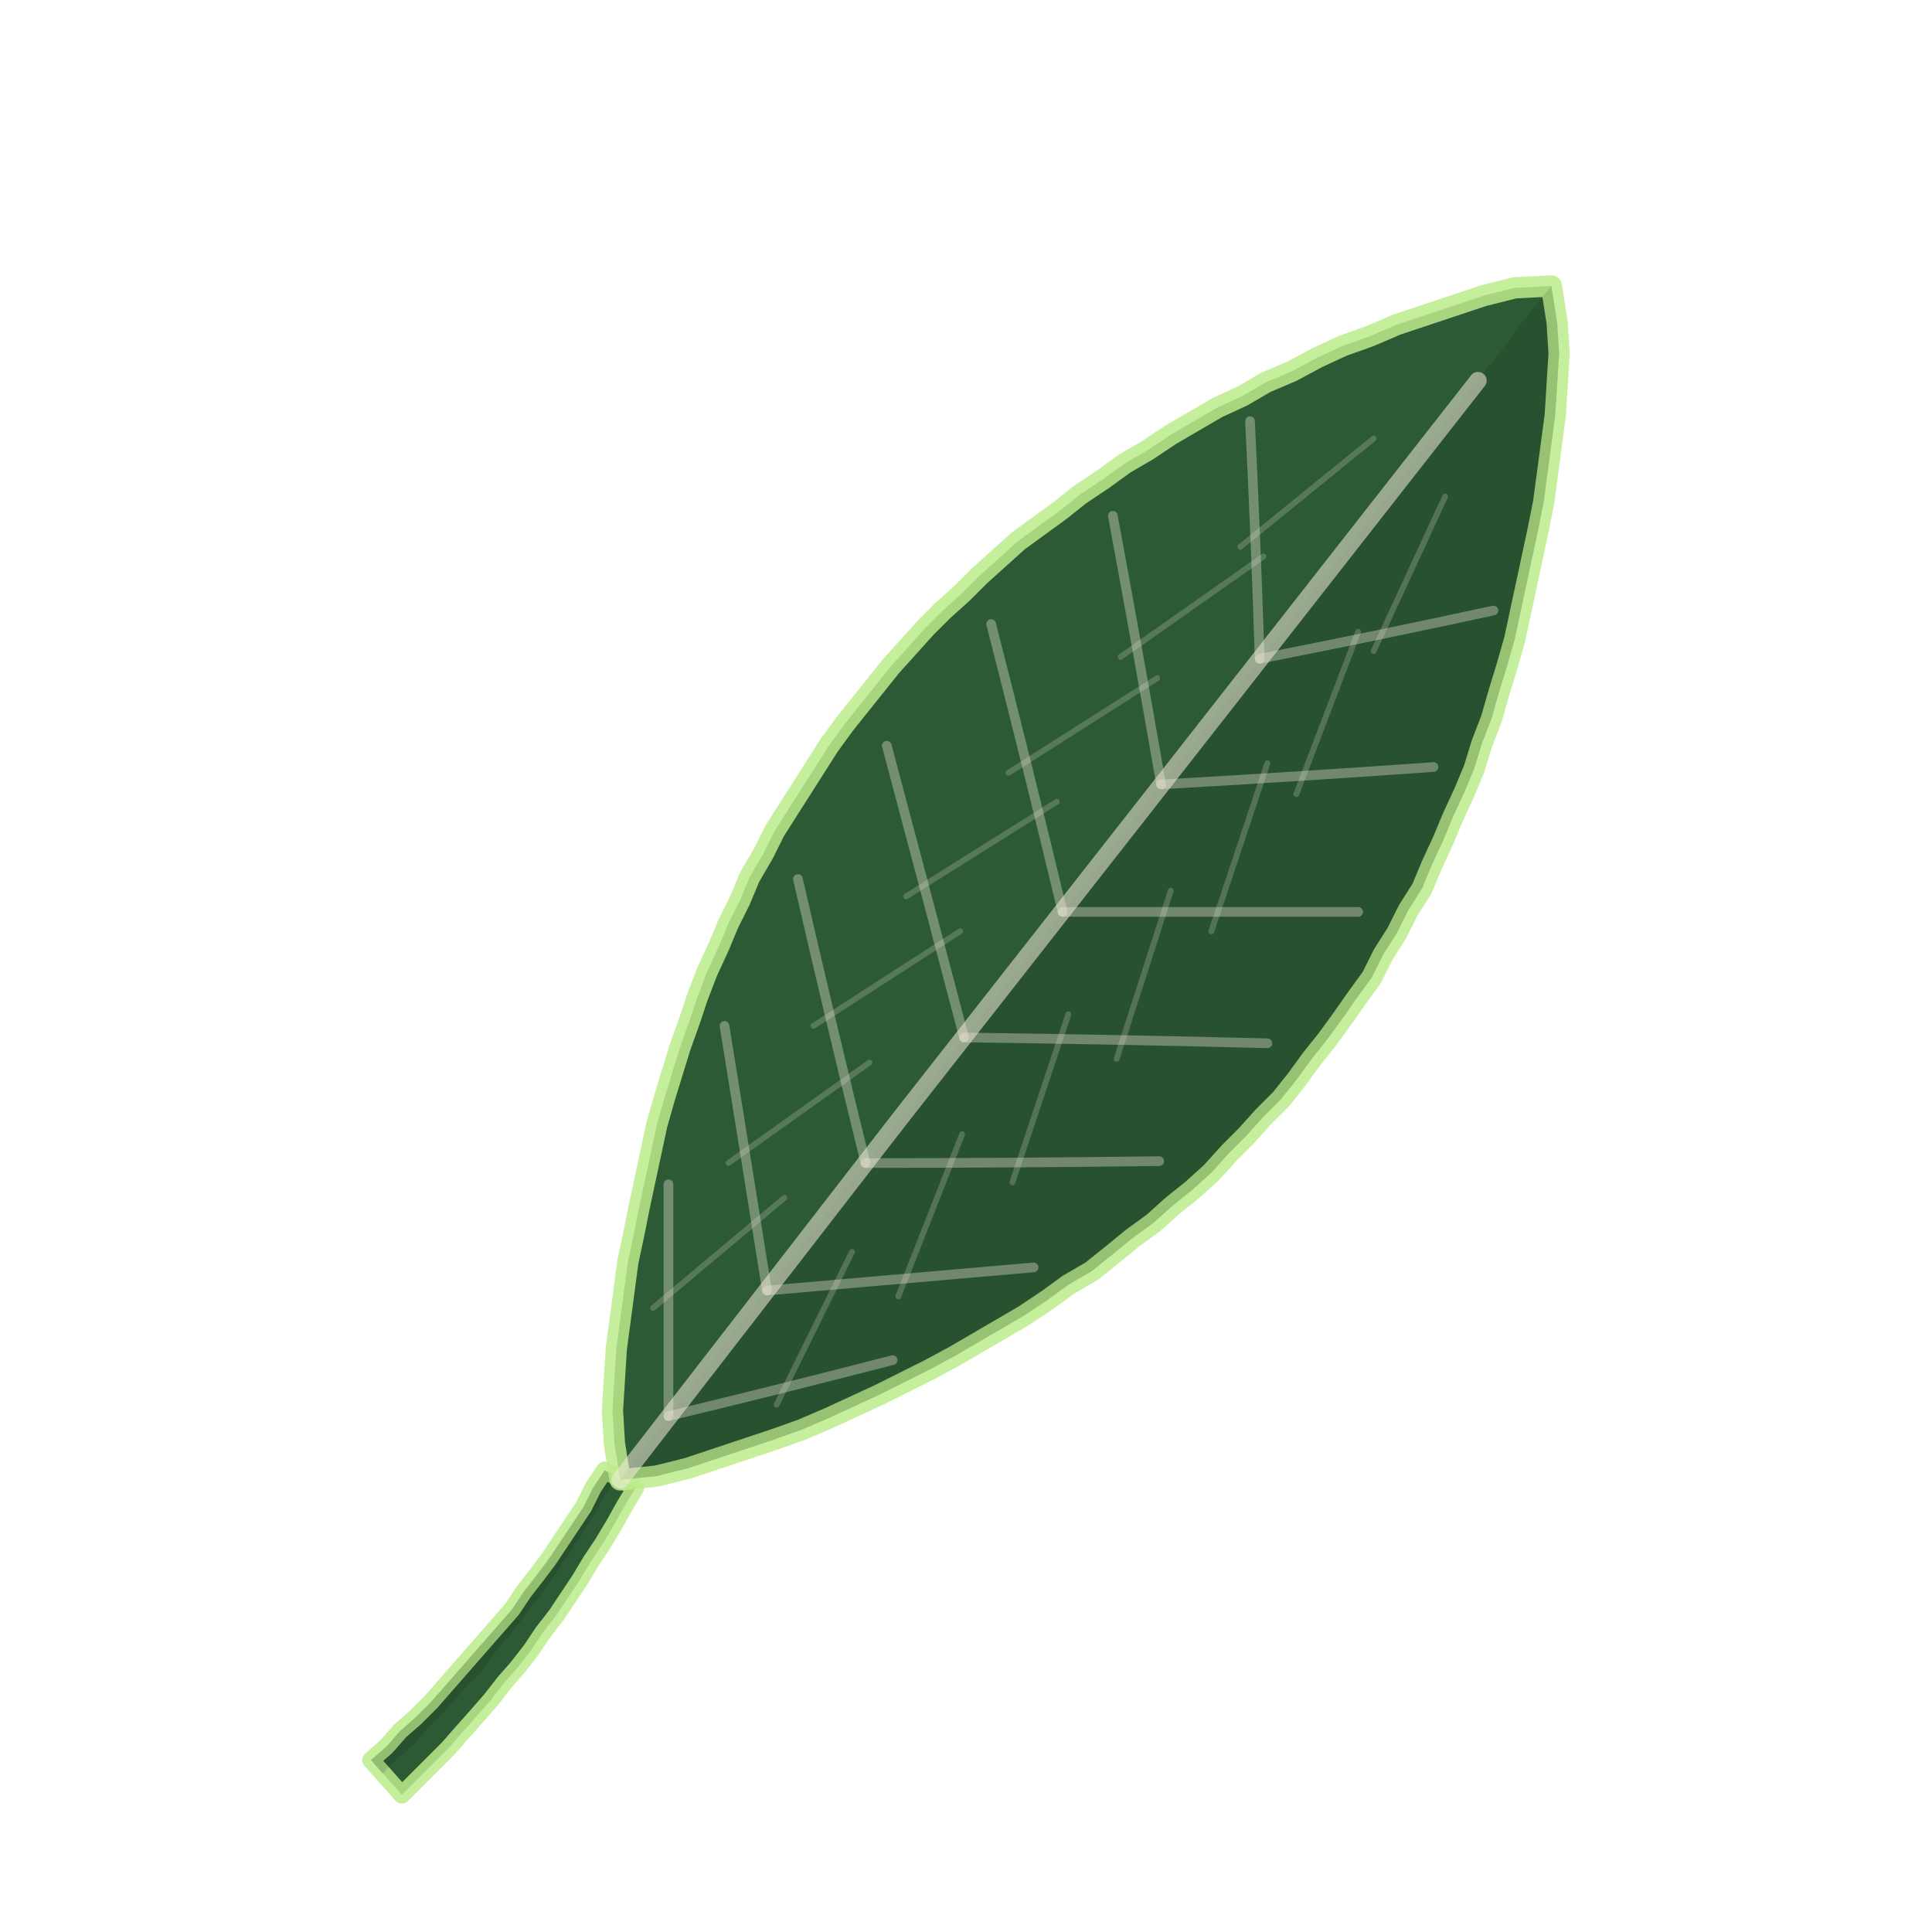
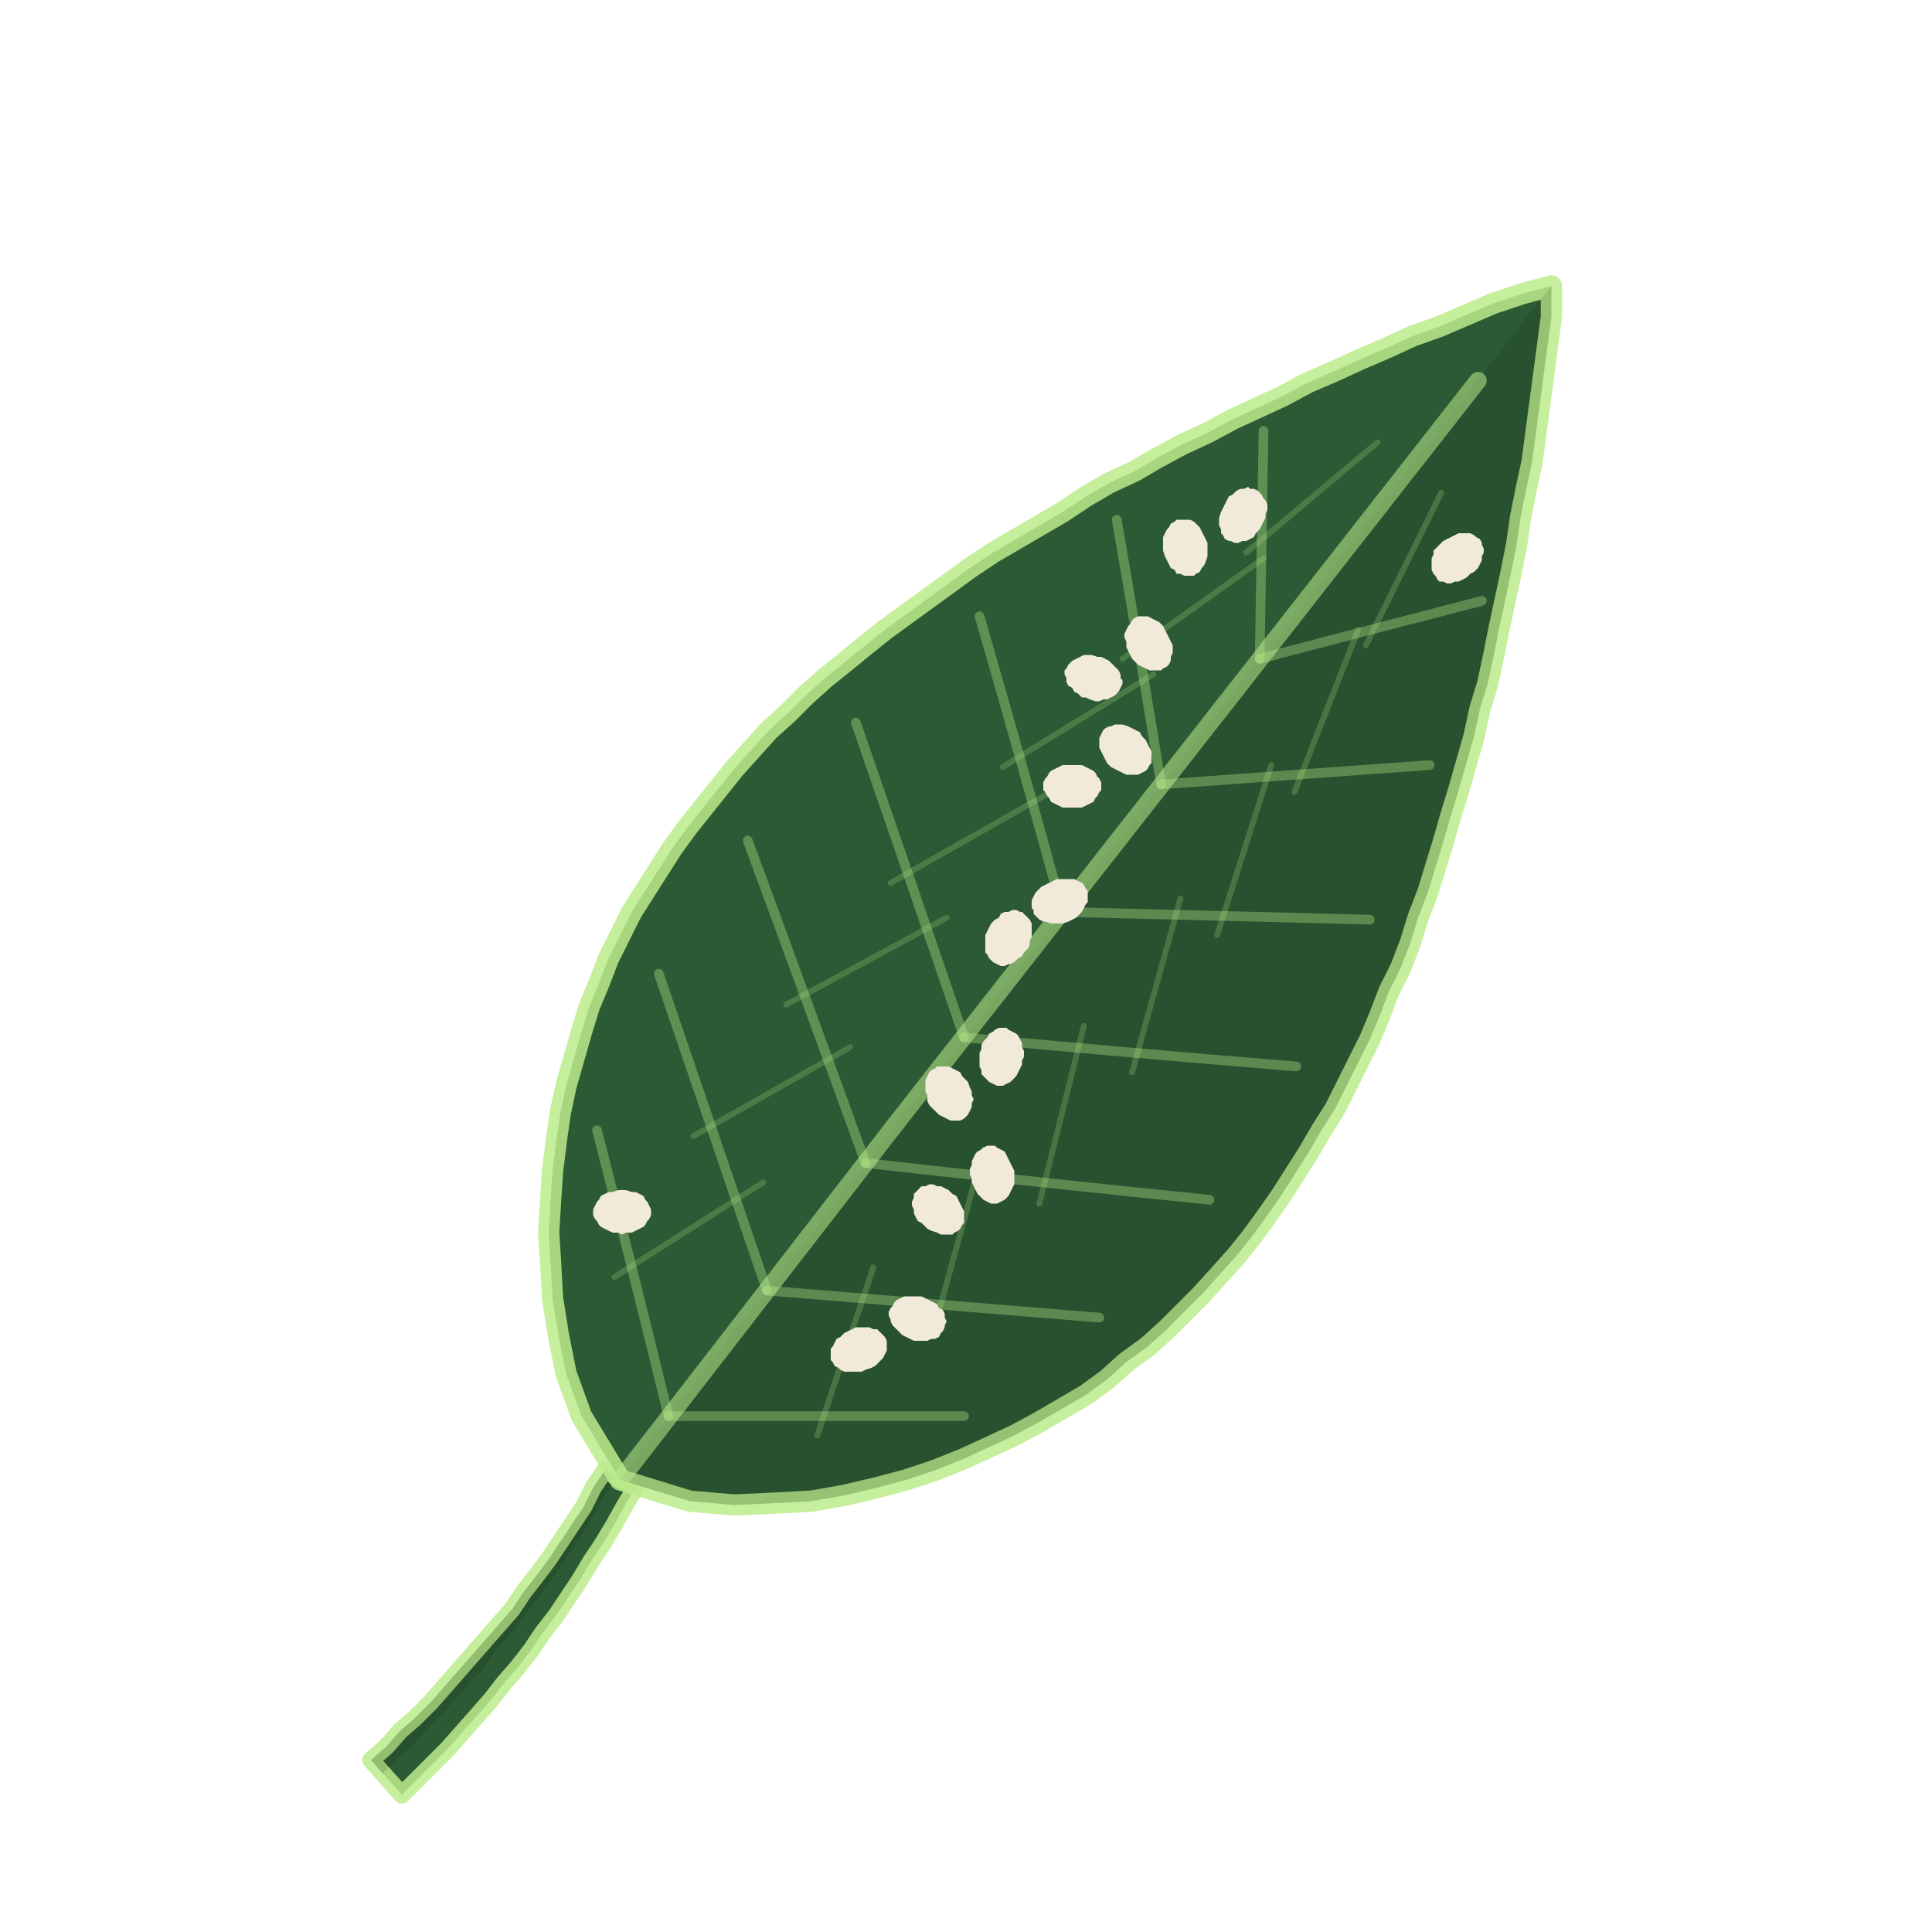
<svg xmlns="http://www.w3.org/2000/svg" width="100" height="100" viewBox="0 0 100 100">
  <g stroke-linecap="round" stroke-linejoin="round">
    <path d="M20.8,92.9 L21.6,92.1 L22.4,91.3 L23.2,90.5 L23.9,89.7 L24.7,88.8 L25.4,88 L26.1,87.1 L26.8,86.3 L27.5,85.4 L28.1,84.5 L28.8,83.6 L29.4,82.7 L30,81.8 L30.6,80.8 L31.2,79.9 L31.8,78.9 L32.3,78 L32.9,77 L31.3,76.1 L30.7,77 L30.2,78 L29.6,78.9 L29,79.8 L28.4,80.7 L27.8,81.5 L27.1,82.4 L26.5,83.3 L25.8,84.1 L25.1,84.9 L24.4,85.7 L23.7,86.5 L23,87.3 L22.3,88.1 L21.5,88.9 L20.7,89.6 L20,90.4 L19.2,91.1 Z" fill="#2C5A34" stroke="#BCEC8C" stroke-width="0.9" stroke-opacity="0.85" />
    <path d="M19.2,91.1 L20,90.4 L20.7,89.6 L21.5,88.9 L22.3,88.1 L23,87.3 L23.7,86.5 L24.4,85.7 L25.1,84.9 L25.8,84.1 L26.5,83.3 L27.1,82.4 L27.8,81.5 L28.4,80.7 L29,79.8 L29.6,78.9 L30.2,78 L30.7,77 L31.3,76.1 L31.9,76.4 L31.3,77.4 L30.8,78.3 L30.2,79.3 L29.6,80.2 L29,81.1 L28.4,82 L27.7,82.9 L27.1,83.7 L26.4,84.6 L25.7,85.4 L25.1,86.3 L24.3,87.1 L23.6,87.9 L22.9,88.7 L22.1,89.5 L21.4,90.3 L20.6,91 L19.8,91.8 Z" fill="#020A06" fill-opacity="0.12" stroke="none" />
-     <path d="M32.1,76.6 L34,76.4 L35.6,76 L37.1,75.5 L38.6,75 L40.1,74.5 L41.5,74 L42.9,73.4 L44.2,72.8 L45.5,72.2 L46.9,71.5 L48.1,70.9 L49.4,70.2 L50.6,69.5 L51.8,68.8 L53,68.1 L54.2,67.3 L55.3,66.5 L56.5,65.8 L57.5,65 L58.6,64.1 L59.7,63.3 L60.7,62.4 L61.7,61.6 L62.7,60.7 L63.6,59.7 L64.5,58.8 L65.4,57.8 L66.3,56.9 L67.1,55.9 L67.9,54.8 L68.7,53.8 L69.5,52.7 L70.2,51.7 L71,50.6 L71.6,49.4 L72.3,48.3 L72.9,47.1 L73.6,46 L74.1,44.8 L74.7,43.5 L75.2,42.3 L75.8,41 L76.3,39.8 L76.7,38.5 L77.2,37.2 L77.6,35.8 L78,34.5 L78.4,33.1 L78.7,31.7 L79,30.3 L79.3,28.9 L79.6,27.5 L79.9,26 L80.1,24.5 L80.3,23 L80.5,21.5 L80.6,19.9 L80.7,18.3 L80.6,16.7 L80.3,14.8 L80.3,14.8 L78.4,14.9 L76.8,15.3 L75.3,15.8 L73.8,16.3 L72.3,16.8 L70.9,17.4 L69.5,17.9 L68.2,18.5 L66.9,19.2 L65.5,19.8 L64.3,20.5 L63,21.1 L61.8,21.8 L60.6,22.5 L59.4,23.3 L58.2,24 L57.1,24.8 L55.9,25.6 L54.9,26.4 L53.8,27.2 L52.7,28 L51.7,28.9 L50.7,29.8 L49.8,30.7 L48.8,31.6 L47.9,32.5 L47,33.5 L46.1,34.5 L45.3,35.5 L44.5,36.5 L43.7,37.5 L42.9,38.6 L42.2,39.7 L41.5,40.8 L40.8,41.9 L40.1,43 L39.5,44.2 L38.8,45.4 L38.3,46.6 L37.7,47.8 L37.2,49 L36.6,50.3 L36.1,51.6 L35.7,52.8 L35.2,54.2 L34.8,55.5 L34.4,56.8 L34,58.2 L33.7,59.6 L33.4,61 L33.1,62.4 L32.8,63.9 L32.5,65.3 L32.3,66.8 L32.1,68.3 L31.9,69.8 L31.8,71.4 L31.7,73 L31.8,74.7 L32.1,76.6 Z" fill="#2C5A34" stroke="#BCEC8C" stroke-width="1.1" stroke-opacity="0.85" />
-     <path d="M32.1,76.6 L34,76.4 L35.6,76 L37.1,75.5 L38.6,75 L40.1,74.5 L41.5,74 L42.9,73.4 L44.2,72.8 L45.5,72.2 L46.9,71.5 L48.1,70.9 L49.4,70.2 L50.6,69.5 L51.8,68.8 L53,68.1 L54.2,67.3 L55.3,66.5 L56.5,65.8 L57.5,65 L58.6,64.1 L59.7,63.3 L60.7,62.4 L61.7,61.6 L62.7,60.7 L63.6,59.7 L64.5,58.8 L65.4,57.8 L66.3,56.9 L67.1,55.9 L67.9,54.8 L68.7,53.8 L69.5,52.7 L70.2,51.7 L71,50.6 L71.6,49.4 L72.3,48.3 L72.9,47.1 L73.6,46 L74.1,44.8 L74.7,43.5 L75.2,42.3 L75.8,41 L76.3,39.8 L76.7,38.5 L77.2,37.2 L77.6,35.8 L78,34.5 L78.4,33.1 L78.7,31.7 L79,30.3 L79.3,28.9 L79.6,27.5 L79.9,26 L80.1,24.5 L80.3,23 L80.5,21.5 L80.6,19.9 L80.7,18.3 L80.6,16.7 L80.3,14.8 L80.3,14.8 L79.5,15.8 L78.7,16.8 L77.9,17.9 L77.1,18.9 L76.3,19.9 L75.5,21 L74.7,22 L73.9,23 L73.1,24 L72.3,25.1 L71.5,26.1 L70.7,27.1 L69.9,28.2 L69.1,29.2 L68.3,30.2 L67.5,31.2 L66.7,32.3 L65.9,33.3 L65.1,34.3 L64.2,35.4 L63.4,36.4 L62.6,37.4 L61.8,38.5 L61,39.5 L60.2,40.5 L59.4,41.5 L58.6,42.6 L57.8,43.6 L57,44.6 L56.2,45.7 L55.4,46.7 L54.6,47.7 L53.8,48.8 L53,49.8 L52.2,50.8 L51.4,51.8 L50.6,52.9 L49.8,53.9 L49,54.9 L48.2,56 L47.4,57 L46.5,58 L45.7,59.1 L44.9,60.1 L44.1,61.1 L43.3,62.1 L42.5,63.2 L41.7,64.2 L40.9,65.2 L40.1,66.3 L39.3,67.3 L38.5,68.3 L37.7,69.3 L36.9,70.4 L36.1,71.4 L35.3,72.4 L34.5,73.5 L33.7,74.5 L32.9,75.5 L32.1,76.6 Z" fill="#020A06" fill-opacity="0.1" stroke="none" />
-     <path d="M32.1,76.6 L46.5,58 L61,39.5 L76.5,19.7" fill="none" stroke="#F1EADB" stroke-width="0.9" stroke-opacity="0.55" />
-     <path d="M34.6,73.3 Q40.4,71.9 46.2,70.4" fill="none" stroke="#F1EADB" stroke-width="0.5" stroke-opacity="0.36" />
-     <path d="M40.2,72.7 L44.1,64.8" fill="none" stroke="#F1EADB" stroke-width="0.3" stroke-opacity="0.22" />
-     <path d="M34.6,73.3 Q34.6,67.3 34.6,61.3" fill="none" stroke="#F1EADB" stroke-width="0.5" stroke-opacity="0.36" />
-     <path d="M33.8,67.7 L40.6,62" fill="none" stroke="#F1EADB" stroke-width="0.3" stroke-opacity="0.22" />
-     <path d="M39.7,66.8 Q46.6,66.2 53.5,65.6" fill="none" stroke="#F1EADB" stroke-width="0.5" stroke-opacity="0.36" />
-     <path d="M46.5,67.1 L49.8,58.7" fill="none" stroke="#F1EADB" stroke-width="0.3" stroke-opacity="0.22" />
-     <path d="M39.7,66.8 Q38.6,59.9 37.5,53.1" fill="none" stroke="#F1EADB" stroke-width="0.5" stroke-opacity="0.36" />
-     <path d="M37.7,60.2 L45,55" fill="none" stroke="#F1EADB" stroke-width="0.3" stroke-opacity="0.22" />
-     <path d="M44.8,60.2 Q52.4,60.2 60,60.1" fill="none" stroke="#F1EADB" stroke-width="0.5" stroke-opacity="0.36" />
-     <path d="M52.4,61.2 L55.3,52.5" fill="none" stroke="#F1EADB" stroke-width="0.3" stroke-opacity="0.22" />
-     <path d="M44.8,60.2 Q43,52.9 41.3,45.5" fill="none" stroke="#F1EADB" stroke-width="0.5" stroke-opacity="0.36" />
-     <path d="M42.1,53.1 L49.7,48.2" fill="none" stroke="#F1EADB" stroke-width="0.3" stroke-opacity="0.22" />
-     <path d="M49.9,53.7 Q57.8,53.8 65.6,54" fill="none" stroke="#F1EADB" stroke-width="0.5" stroke-opacity="0.36" />
-     <path d="M57.8,54.8 L60.6,46.1" fill="none" stroke="#F1EADB" stroke-width="0.3" stroke-opacity="0.22" />
-     <path d="M49.9,53.7 Q47.9,46.1 45.9,38.6" fill="none" stroke="#F1EADB" stroke-width="0.5" stroke-opacity="0.36" />
-     <path d="M46.9,46.4 L54.7,41.5" fill="none" stroke="#F1EADB" stroke-width="0.3" stroke-opacity="0.22" />
-     <path d="M55,47.2 Q62.7,47.2 70.3,47.2" fill="none" stroke="#F1EADB" stroke-width="0.5" stroke-opacity="0.36" />
-     <path d="M62.7,48.2 L65.6,39.5" fill="none" stroke="#F1EADB" stroke-width="0.3" stroke-opacity="0.22" />
-     <path d="M55,47.2 Q53.2,39.7 51.3,32.3" fill="none" stroke="#F1EADB" stroke-width="0.5" stroke-opacity="0.36" />
-     <path d="M52.2,40 L59.9,35.1" fill="none" stroke="#F1EADB" stroke-width="0.3" stroke-opacity="0.22" />
-     <path d="M60.1,40.6 Q67.2,40.2 74.2,39.7" fill="none" stroke="#F1EADB" stroke-width="0.5" stroke-opacity="0.36" />
-     <path d="M67.1,41.1 L70.3,32.7" fill="none" stroke="#F1EADB" stroke-width="0.3" stroke-opacity="0.22" />
-     <path d="M60.1,40.6 Q58.9,33.7 57.6,26.7" fill="none" stroke="#F1EADB" stroke-width="0.5" stroke-opacity="0.36" />
-     <path d="M58,34 L65.4,28.8" fill="none" stroke="#F1EADB" stroke-width="0.3" stroke-opacity="0.22" />
-     <path d="M65.2,34.1 Q71.3,32.9 77.3,31.6" fill="none" stroke="#F1EADB" stroke-width="0.5" stroke-opacity="0.36" />
-     <path d="M71.1,33.7 L74.8,25.7" fill="none" stroke="#F1EADB" stroke-width="0.3" stroke-opacity="0.22" />
-     <path d="M65.2,34.1 Q65,27.9 64.7,21.8" fill="none" stroke="#F1EADB" stroke-width="0.5" stroke-opacity="0.36" />
-     <path d="M64.2,28.3 L71.1,22.7" fill="none" stroke="#F1EADB" stroke-width="0.3" stroke-opacity="0.22" />
+     <path d="M32.1,76.6 L35.7,77.7 L38,77.9 L40.1,77.8 L42,77.7 L43.7,77.4 L45.4,77 L46.9,76.6 L48.4,76.1 L49.9,75.5 L51.2,74.9 L52.5,74.3 L53.8,73.6 L55,72.9 L56.2,72.2 L57.3,71.4 L58.3,70.5 L59.4,69.7 L60.4,68.8 L61.3,67.9 L62.2,67 L63.1,66 L64,65 L64.8,64 L65.6,62.9 L66.3,61.9 L67,60.8 L67.7,59.7 L68.4,58.5 L69.1,57.4 L69.7,56.2 L70.3,55 L70.9,53.8 L71.4,52.6 L71.9,51.3 L72.5,50.1 L73,48.8 L73.4,47.5 L73.9,46.2 L74.3,44.9 L74.7,43.6 L75.1,42.2 L75.5,40.9 L75.9,39.5 L76.3,38.1 L76.6,36.7 L77,35.4 L77.3,34 L77.6,32.5 L77.9,31.1 L78.2,29.7 L78.5,28.2 L78.7,26.8 L79,25.3 L79.3,23.9 L79.5,22.4 L79.7,20.9 L79.9,19.4 L80.1,17.9 L80.3,16.4 L80.3,14.8 L80.3,14.8 L78.8,15.2 L77.3,15.7 L75.9,16.3 L74.5,16.9 L73.1,17.4 L71.8,18 L70.4,18.6 L69.1,19.2 L67.7,19.8 L66.4,20.5 L65.1,21.1 L63.8,21.7 L62.5,22.4 L61.2,23 L59.9,23.7 L58.7,24.4 L57.4,25 L56.2,25.7 L55,26.5 L53.8,27.2 L52.6,27.9 L51.4,28.6 L50.2,29.4 L49.1,30.2 L48,31 L46.9,31.8 L45.8,32.6 L44.8,33.4 L43.7,34.3 L42.7,35.1 L41.7,36 L40.8,36.9 L39.8,37.8 L38.9,38.8 L38,39.8 L37.2,40.8 L36.4,41.8 L35.6,42.8 L34.8,43.9 L34.1,45 L33.4,46.1 L32.7,47.2 L32.1,48.4 L31.5,49.6 L31,50.9 L30.5,52.1 L30.1,53.4 L29.7,54.8 L29.3,56.2 L29,57.6 L28.8,59 L28.6,60.6 L28.5,62.1 L28.4,63.8 L28.5,65.4 L28.6,67.2 L28.9,69.1 L29.3,71.1 L30.1,73.3 L32.1,76.6 Z" fill="#2C5A34" stroke="#BCEC8C" stroke-width="1.1" stroke-opacity="0.85" />
+     <path d="M32.1,76.6 L35.7,77.7 L38,77.9 L40.1,77.8 L42,77.7 L43.7,77.4 L45.4,77 L46.9,76.6 L48.4,76.1 L49.9,75.5 L51.2,74.9 L52.5,74.3 L53.8,73.6 L55,72.9 L56.2,72.2 L57.3,71.4 L58.3,70.5 L59.4,69.7 L60.4,68.8 L61.3,67.9 L62.2,67 L63.1,66 L64,65 L64.8,64 L65.6,62.9 L66.3,61.9 L67,60.8 L67.7,59.7 L68.4,58.5 L69.1,57.4 L69.7,56.2 L70.3,55 L70.9,53.8 L71.4,52.6 L71.9,51.3 L72.5,50.1 L73,48.8 L73.4,47.5 L73.9,46.2 L74.3,44.9 L74.7,43.6 L75.1,42.2 L75.5,40.9 L75.9,39.5 L76.3,38.1 L76.6,36.7 L77,35.4 L77.3,34 L77.6,32.5 L77.9,31.1 L78.2,29.7 L78.5,28.2 L78.7,26.8 L79,25.3 L79.3,23.9 L79.5,22.4 L79.7,20.9 L79.9,19.4 L80.1,17.9 L80.3,16.4 L80.3,14.8 L80.3,14.8 L79.5,15.8 L78.7,16.8 L77.9,17.9 L77.1,18.9 L76.3,19.9 L75.5,21 L74.7,22 L73.9,23 L73.1,24 L72.3,25.1 L71.5,26.1 L70.7,27.1 L69.9,28.2 L69.1,29.2 L68.3,30.2 L67.5,31.2 L66.7,32.3 L65.9,33.3 L65.1,34.3 L64.2,35.4 L63.4,36.4 L62.6,37.4 L61.8,38.5 L61,39.5 L60.2,40.5 L59.4,41.5 L58.6,42.6 L57.8,43.6 L57,44.6 L56.2,45.7 L55.4,46.7 L54.6,47.7 L53.8,48.8 L53,49.8 L52.2,50.8 L51.4,51.8 L50.6,52.9 L49.8,53.9 L49,54.9 L48.2,56 L47.4,57 L46.5,58 L45.7,59.1 L44.9,60.1 L44.1,61.1 L43.3,62.1 L42.5,63.2 L41.7,64.2 L40.9,65.2 L40.1,66.3 L39.3,67.3 L38.5,68.3 L37.7,69.3 L36.9,70.4 L36.1,71.4 L35.3,72.4 L34.5,73.5 L33.7,74.5 L32.9,75.5 L32.1,76.6 Z" fill="#020A06" fill-opacity="0.1" stroke="none" />
+     <path d="M32.1,76.6 L46.5,58 L61,39.5 L76.5,19.7" fill="none" stroke="#BCEC8C" stroke-width="0.9" stroke-opacity="0.55" />
+     <path d="M34.6,73.3 Q42.3,73.3 49.9,73.3" fill="none" stroke="#BCEC8C" stroke-width="0.5" stroke-opacity="0.36" />
+     <path d="M42.3,74.3 L45.2,65.6" fill="none" stroke="#BCEC8C" stroke-width="0.3" stroke-opacity="0.22" />
+     <path d="M34.6,73.3 Q32.8,65.9 30.9,58.5" fill="none" stroke="#BCEC8C" stroke-width="0.5" stroke-opacity="0.36" />
+     <path d="M31.8,66.1 L39.5,61.2" fill="none" stroke="#BCEC8C" stroke-width="0.3" stroke-opacity="0.22" />
+     <path d="M39.7,66.8 Q48.3,67.5 56.9,68.2" fill="none" stroke="#BCEC8C" stroke-width="0.5" stroke-opacity="0.36" />
+     <path d="M48.4,68.6 L50.9,59.5" fill="none" stroke="#BCEC8C" stroke-width="0.3" stroke-opacity="0.22" />
+     <path d="M39.7,66.8 Q36.9,58.6 34.1,50.4" fill="none" stroke="#BCEC8C" stroke-width="0.5" stroke-opacity="0.36" />
+     <path d="M35.9,58.8 L44,54.2" fill="none" stroke="#BCEC8C" stroke-width="0.3" stroke-opacity="0.22" />
+     <path d="M44.8,60.2 Q53.7,61.2 62.6,62.1" fill="none" stroke="#BCEC8C" stroke-width="0.5" stroke-opacity="0.36" />
+     <path d="M53.8,62.3 L56.1,53.1" fill="none" stroke="#BCEC8C" stroke-width="0.3" stroke-opacity="0.22" />
+     <path d="M44.8,60.2 Q41.8,51.9 38.7,43.5" fill="none" stroke="#BCEC8C" stroke-width="0.5" stroke-opacity="0.36" />
+     <path d="M40.7,52 L49,47.5" fill="none" stroke="#BCEC8C" stroke-width="0.3" stroke-opacity="0.22" />
+     <path d="M49.9,53.7 Q58.5,54.5 67.1,55.2" fill="none" stroke="#BCEC8C" stroke-width="0.5" stroke-opacity="0.36" />
+     <path d="M58.6,55.5 L61.1,46.5" fill="none" stroke="#BCEC8C" stroke-width="0.3" stroke-opacity="0.22" />
+     <path d="M49.9,53.7 Q47.1,45.5 44.3,37.4" fill="none" stroke="#BCEC8C" stroke-width="0.5" stroke-opacity="0.36" />
+     <path d="M46.1,45.7 L54.2,41.1" fill="none" stroke="#BCEC8C" stroke-width="0.3" stroke-opacity="0.22" />
+     <path d="M55,47.2 Q63,47.4 70.9,47.6" fill="none" stroke="#BCEC8C" stroke-width="0.5" stroke-opacity="0.36" />
+     <path d="M63,48.4 L65.8,39.6" fill="none" stroke="#BCEC8C" stroke-width="0.3" stroke-opacity="0.22" />
+     <path d="M55,47.2 Q52.9,39.5 50.7,31.9" fill="none" stroke="#BCEC8C" stroke-width="0.5" stroke-opacity="0.36" />
+     <path d="M51.9,39.7 L59.7,34.9" fill="none" stroke="#BCEC8C" stroke-width="0.3" stroke-opacity="0.22" />
+     <path d="M60.1,40.6 Q67.1,40.1 74,39.6" fill="none" stroke="#BCEC8C" stroke-width="0.5" stroke-opacity="0.36" />
+     <path d="M67,41 L70.3,32.6" fill="none" stroke="#BCEC8C" stroke-width="0.3" stroke-opacity="0.22" />
+     <path d="M60.1,40.6 Q59,33.8 57.8,26.9" fill="none" stroke="#BCEC8C" stroke-width="0.5" stroke-opacity="0.36" />
+     <path d="M58.1,34.1 L65.4,28.9" fill="none" stroke="#BCEC8C" stroke-width="0.3" stroke-opacity="0.22" />
+     <path d="M65.2,34.1 Q70.9,32.6 76.7,31.1" fill="none" stroke="#BCEC8C" stroke-width="0.5" stroke-opacity="0.36" />
+     <path d="M70.7,33.4 L74.6,25.5" fill="none" stroke="#BCEC8C" stroke-width="0.3" stroke-opacity="0.22" />
+     <path d="M65.2,34.1 Q65.3,28.2 65.4,22.3" fill="none" stroke="#BCEC8C" stroke-width="0.5" stroke-opacity="0.36" />
+     <path d="M64.5,28.6 L71.3,22.9" fill="none" stroke="#BCEC8C" stroke-width="0.3" stroke-opacity="0.22" />
+     <path d="M33.7,62.7 L33.7,62.9 L33.6,63.1 L33.5,63.2 L33.4,63.4 L33.3,63.5 L33.1,63.6 L32.9,63.7 L32.7,63.8 L32.4,63.8 L32.2,63.9 L32,63.8 L31.7,63.8 L31.5,63.7 L31.3,63.6 L31.1,63.5 L31,63.4 L30.9,63.2 L30.8,63.1 L30.7,62.9 L30.7,62.7 L30.7,62.6 L30.8,62.4 L30.9,62.2 L31,62.1 L31.1,61.9 L31.3,61.8 L31.5,61.7 L31.7,61.7 L32,61.6 L32.2,61.6 L32.4,61.6 L32.7,61.7 L32.9,61.7 L33.1,61.8 L33.3,61.9 L33.4,62.1 L33.5,62.2 L33.6,62.4 L33.7,62.6 Z" fill="#F1EADB" stroke="none" />
+     <path d="M59.4,39.8 L59.3,39.9 L59.1,40 L58.9,40.1 L58.7,40.1 L58.5,40.1 L58.3,40.1 L58.1,40 L57.9,39.9 L57.7,39.8 L57.5,39.7 L57.3,39.5 L57.2,39.3 L57.1,39.1 L57,38.9 L56.9,38.7 L56.9,38.5 L56.9,38.3 L56.9,38.2 L57,38 L57.1,37.8 L57.2,37.7 L57.4,37.6 L57.5,37.6 L57.7,37.5 L57.9,37.5 L58.1,37.5 L58.4,37.6 L58.6,37.7 L58.8,37.8 L59,37.9 L59.1,38.1 L59.3,38.3 L59.4,38.5 L59.5,38.7 L59.6,38.9 L59.6,39.1 L59.6,39.3 L59.6,39.5 L59.5,39.6 Z" fill="#F1EADB" stroke="none" />
+     <path d="M51.6,62.3 L51.4,62.3 L51.3,62.3 L51.1,62.2 L50.9,62.1 L50.8,62 L50.6,61.8 L50.5,61.6 L50.4,61.4 L50.3,61.2 L50.3,61 L50.2,60.8 L50.2,60.5 L50.3,60.3 L50.3,60.1 L50.4,59.9 L50.5,59.7 L50.6,59.6 L50.8,59.5 L50.9,59.4 L51.1,59.3 L51.3,59.3 L51.5,59.3 L51.6,59.4 L51.8,59.5 L52,59.6 L52.1,59.8 L52.2,60 L52.3,60.2 L52.4,60.4 L52.5,60.6 L52.5,60.8 L52.5,61.1 L52.5,61.3 L52.4,61.5 L52.3,61.7 L52.2,61.9 L52.1,62 L52,62.1 L51.8,62.2 Z" fill="#F1EADB" stroke="none" />
+     <path d="M63.6,28 L63.4,27.9 L63.3,27.7 L63.2,27.6 L63.2,27.4 L63.1,27.2 L63.1,27 L63.1,26.8 L63.2,26.5 L63.3,26.3 L63.4,26.1 L63.5,25.9 L63.6,25.7 L63.8,25.6 L64,25.4 L64.2,25.3 L64.4,25.3 L64.6,25.2 L64.7,25.3 L64.9,25.3 L65.1,25.4 L65.2,25.5 L65.3,25.6 L65.4,25.8 L65.5,25.9 L65.6,26.1 L65.6,26.4 L65.5,26.6 L65.5,26.8 L65.4,27 L65.3,27.2 L65.2,27.4 L65,27.6 L64.9,27.8 L64.7,27.9 L64.5,28 L64.3,28 L64.1,28.1 L63.9,28.1 L63.7,28 Z" fill="#F1EADB" stroke="none" />
+     <path d="M53.5,47.1 L53.4,47 L53.4,46.8 L53.4,46.6 L53.5,46.4 L53.6,46.2 L53.7,46.1 L53.9,45.9 L54.1,45.8 L54.3,45.7 L54.5,45.6 L54.7,45.5 L54.9,45.5 L55.2,45.5 L55.4,45.5 L55.6,45.5 L55.8,45.6 L56,45.7 L56.1,45.8 L56.2,46 L56.3,46.1 L56.3,46.3 L56.3,46.5 L56.3,46.7 L56.2,46.8 L56.1,47 L56,47.2 L55.9,47.3 L55.7,47.5 L55.5,47.6 L55.3,47.7 L55,47.8 L54.8,47.8 L54.6,47.8 L54.4,47.8 L54.1,47.7 L54,47.7 L53.8,47.6 L53.6,47.4 L53.5,47.3 Z" fill="#F1EADB" stroke="none" />
+     <path d="M46.1,67.7 L46.2,67.6 L46.3,67.4 L46.4,67.3 L46.6,67.2 L46.8,67.1 L47,67.1 L47.2,67.1 L47.4,67.1 L47.7,67.1 L47.9,67.2 L48.1,67.3 L48.3,67.4 L48.5,67.5 L48.6,67.7 L48.8,67.8 L48.9,68 L48.9,68.2 L49,68.4 L48.9,68.6 L48.9,68.7 L48.8,68.9 L48.7,69 L48.6,69.2 L48.4,69.3 L48.2,69.3 L48,69.4 L47.8,69.4 L47.6,69.4 L47.3,69.4 L47.1,69.3 L46.9,69.2 L46.7,69.1 L46.5,68.9 L46.4,68.8 L46.2,68.6 L46.1,68.4 L46.1,68.3 L46,68.1 L46,67.9 Z" fill="#F1EADB" stroke="none" />
+     <path d="M58.7,32 L58.9,31.9 L59.1,31.9 L59.2,31.9 L59.4,31.9 L59.6,32 L59.8,32.1 L60,32.2 L60.2,32.4 L60.3,32.6 L60.4,32.8 L60.5,33 L60.6,33.2 L60.7,33.4 L60.7,33.6 L60.7,33.8 L60.6,34 L60.6,34.2 L60.5,34.4 L60.4,34.5 L60.2,34.6 L60.1,34.7 L59.9,34.7 L59.7,34.7 L59.5,34.7 L59.3,34.6 L59.1,34.5 L58.9,34.4 L58.8,34.3 L58.6,34.1 L58.5,33.9 L58.4,33.7 L58.3,33.5 L58.3,33.2 L58.2,33 L58.2,32.8 L58.3,32.6 L58.4,32.4 L58.5,32.3 L58.6,32.1 Z" fill="#F1EADB" stroke="none" />
+     <path d="M52.1,53.2 L52.2,53.3 L52.4,53.4 L52.6,53.5 L52.7,53.6 L52.8,53.8 L52.9,54 L52.9,54.2 L53,54.4 L53,54.7 L52.9,54.9 L52.9,55.1 L52.8,55.3 L52.7,55.5 L52.6,55.7 L52.4,55.9 L52.3,56 L52.1,56.1 L51.9,56.2 L51.7,56.2 L51.6,56.2 L51.4,56.1 L51.2,56 L51.1,55.9 L51,55.8 L50.8,55.6 L50.8,55.4 L50.7,55.2 L50.7,55 L50.7,54.7 L50.7,54.5 L50.8,54.3 L50.8,54.1 L50.9,53.9 L51.1,53.7 L51.2,53.5 L51.4,53.4 L51.5,53.3 L51.7,53.2 L51.9,53.2 Z" fill="#F1EADB" stroke="none" />
+     <path d="M76.6,27.9 L76.7,28.1 L76.7,28.2 L76.8,28.4 L76.8,28.6 L76.7,28.8 L76.7,29 L76.6,29.2 L76.5,29.4 L76.3,29.6 L76.1,29.7 L75.9,29.9 L75.7,30 L75.5,30.1 L75.3,30.1 L75.1,30.2 L74.9,30.2 L74.7,30.1 L74.5,30.1 L74.4,30 L74.3,29.8 L74.2,29.7 L74.1,29.5 L74.1,29.3 L74.1,29.1 L74.1,28.9 L74.2,28.7 L74.2,28.5 L74.4,28.3 L74.5,28.2 L74.7,28 L74.9,27.9 L75.1,27.8 L75.3,27.7 L75.5,27.6 L75.7,27.6 L75.9,27.6 L76.1,27.6 L76.3,27.7 L76.4,27.8 Z" fill="#F1EADB" stroke="none" />
+     <path d="M57,40.7 L57,40.9 L56.9,41 L56.8,41.2 L56.7,41.3 L56.6,41.5 L56.4,41.6 L56.2,41.7 L56,41.8 L55.7,41.8 L55.5,41.8 L55.3,41.8 L55,41.8 L54.8,41.7 L54.6,41.6 L54.4,41.5 L54.3,41.3 L54.2,41.2 L54.1,41 L54,40.9 L54,40.7 L54,40.5 L54.1,40.3 L54.2,40.2 L54.3,40 L54.4,39.9 L54.6,39.8 L54.8,39.7 L55,39.6 L55.3,39.6 L55.5,39.6 L55.7,39.6 L56,39.6 L56.2,39.7 L56.4,39.8 L56.6,39.9 L56.7,40 L56.8,40.2 L56.9,40.3 L57,40.5 Z" fill="#F1EADB" stroke="none" />
+     <path d="M49.7,63.6 L49.6,63.7 L49.4,63.8 L49.3,63.9 L49.1,63.9 L48.9,63.9 L48.7,63.9 L48.5,63.8 L48.2,63.7 L48,63.6 L47.9,63.5 L47.7,63.3 L47.5,63.2 L47.4,63 L47.3,62.8 L47.3,62.6 L47.2,62.4 L47.2,62.2 L47.3,62 L47.3,61.8 L47.4,61.7 L47.6,61.5 L47.7,61.4 L47.9,61.4 L48.1,61.3 L48.3,61.3 L48.5,61.4 L48.7,61.4 L48.9,61.5 L49.1,61.6 L49.3,61.8 L49.5,61.9 L49.6,62.1 L49.7,62.3 L49.8,62.5 L49.9,62.7 L49.9,62.9 L49.9,63.1 L49.9,63.3 L49.8,63.4 Z" fill="#F1EADB" stroke="none" />
+     <path d="M61.6,29.8 L61.4,29.8 L61.3,29.8 L61.1,29.7 L60.9,29.7 L60.8,29.5 L60.6,29.4 L60.5,29.2 L60.4,29 L60.3,28.8 L60.2,28.5 L60.2,28.3 L60.2,28.1 L60.2,27.8 L60.3,27.6 L60.4,27.4 L60.5,27.3 L60.6,27.1 L60.8,27 L60.9,26.9 L61.1,26.9 L61.3,26.9 L61.4,26.9 L61.6,26.9 L61.8,27 L62,27.2 L62.1,27.3 L62.2,27.5 L62.3,27.7 L62.4,27.9 L62.5,28.1 L62.5,28.4 L62.5,28.6 L62.5,28.8 L62.4,29.1 L62.3,29.3 L62.2,29.4 L62.1,29.6 L61.9,29.7 L61.8,29.8 Z" fill="#F1EADB" stroke="none" />
+     <path d="M51.4,49.8 L51.3,49.7 L51.2,49.6 L51.1,49.4 L51,49.3 L51,49.1 L51,48.9 L51,48.6 L51,48.4 L51.1,48.2 L51.2,48 L51.3,47.8 L51.5,47.6 L51.7,47.5 L51.8,47.3 L52,47.2 L52.2,47.2 L52.4,47.1 L52.6,47.1 L52.8,47.2 L52.9,47.2 L53.1,47.4 L53.2,47.5 L53.3,47.6 L53.4,47.8 L53.4,48 L53.4,48.2 L53.4,48.5 L53.3,48.7 L53.3,48.9 L53.2,49.1 L53,49.3 L52.9,49.5 L52.7,49.6 L52.5,49.8 L52.3,49.9 L52.2,49.9 L52,50 L51.8,50 L51.6,49.9 Z" fill="#F1EADB" stroke="none" />
+     <path d="M43,70.4 L43,70.2 L43,70 L43,69.8 L43.1,69.7 L43.2,69.5 L43.3,69.3 L43.5,69.2 L43.7,69 L43.9,68.9 L44.1,68.8 L44.3,68.7 L44.5,68.7 L44.8,68.7 L45,68.7 L45.2,68.8 L45.4,68.8 L45.5,68.9 L45.7,69.1 L45.8,69.2 L45.9,69.4 L45.9,69.5 L45.9,69.7 L45.9,69.9 L45.8,70.1 L45.7,70.3 L45.6,70.4 L45.4,70.6 L45.3,70.7 L45.1,70.8 L44.8,70.9 L44.6,71 L44.4,71 L44.2,71 L43.9,71 L43.7,71 L43.5,70.9 L43.4,70.8 L43.2,70.7 L43.1,70.5 Z" fill="#F1EADB" stroke="none" />
+     <path d="M55.2,34.6 L55.3,34.4 L55.4,34.3 L55.5,34.2 L55.7,34.1 L55.9,34 L56.1,33.9 L56.3,33.9 L56.5,33.9 L56.8,34 L57,34 L57.2,34.1 L57.4,34.2 L57.6,34.4 L57.7,34.5 L57.9,34.7 L58,34.9 L58,35.1 L58.1,35.2 L58.1,35.4 L58,35.6 L57.9,35.8 L57.8,35.9 L57.7,36 L57.5,36.1 L57.3,36.2 L57.1,36.2 L56.9,36.3 L56.7,36.3 L56.4,36.2 L56.2,36.1 L56,36.1 L55.8,35.9 L55.6,35.8 L55.5,35.6 L55.3,35.5 L55.2,35.3 L55.2,35.1 L55.1,34.9 L55.1,34.7 Z" fill="#F1EADB" stroke="none" />
+     <path d="M48.4,55.3 L48.5,55.2 L48.7,55.2 L48.9,55.2 L49.1,55.2 L49.3,55.3 L49.5,55.4 L49.7,55.5 L49.8,55.7 L50,55.9 L50.1,56 L50.2,56.3 L50.3,56.5 L50.3,56.7 L50.4,56.9 L50.3,57.1 L50.3,57.3 L50.2,57.5 L50.1,57.7 L50,57.8 L49.9,57.9 L49.7,58 L49.5,58 L49.3,58 L49.2,58 L49,57.9 L48.8,57.8 L48.6,57.7 L48.4,57.5 L48.3,57.4 L48.1,57.2 L48,57 L48,56.7 L47.9,56.5 L47.9,56.3 L47.9,56.1 L47.9,55.9 L48,55.7 L48.1,55.5 L48.2,55.4 Z" fill="#F1EADB" stroke="none" />
  </g>
</svg>
